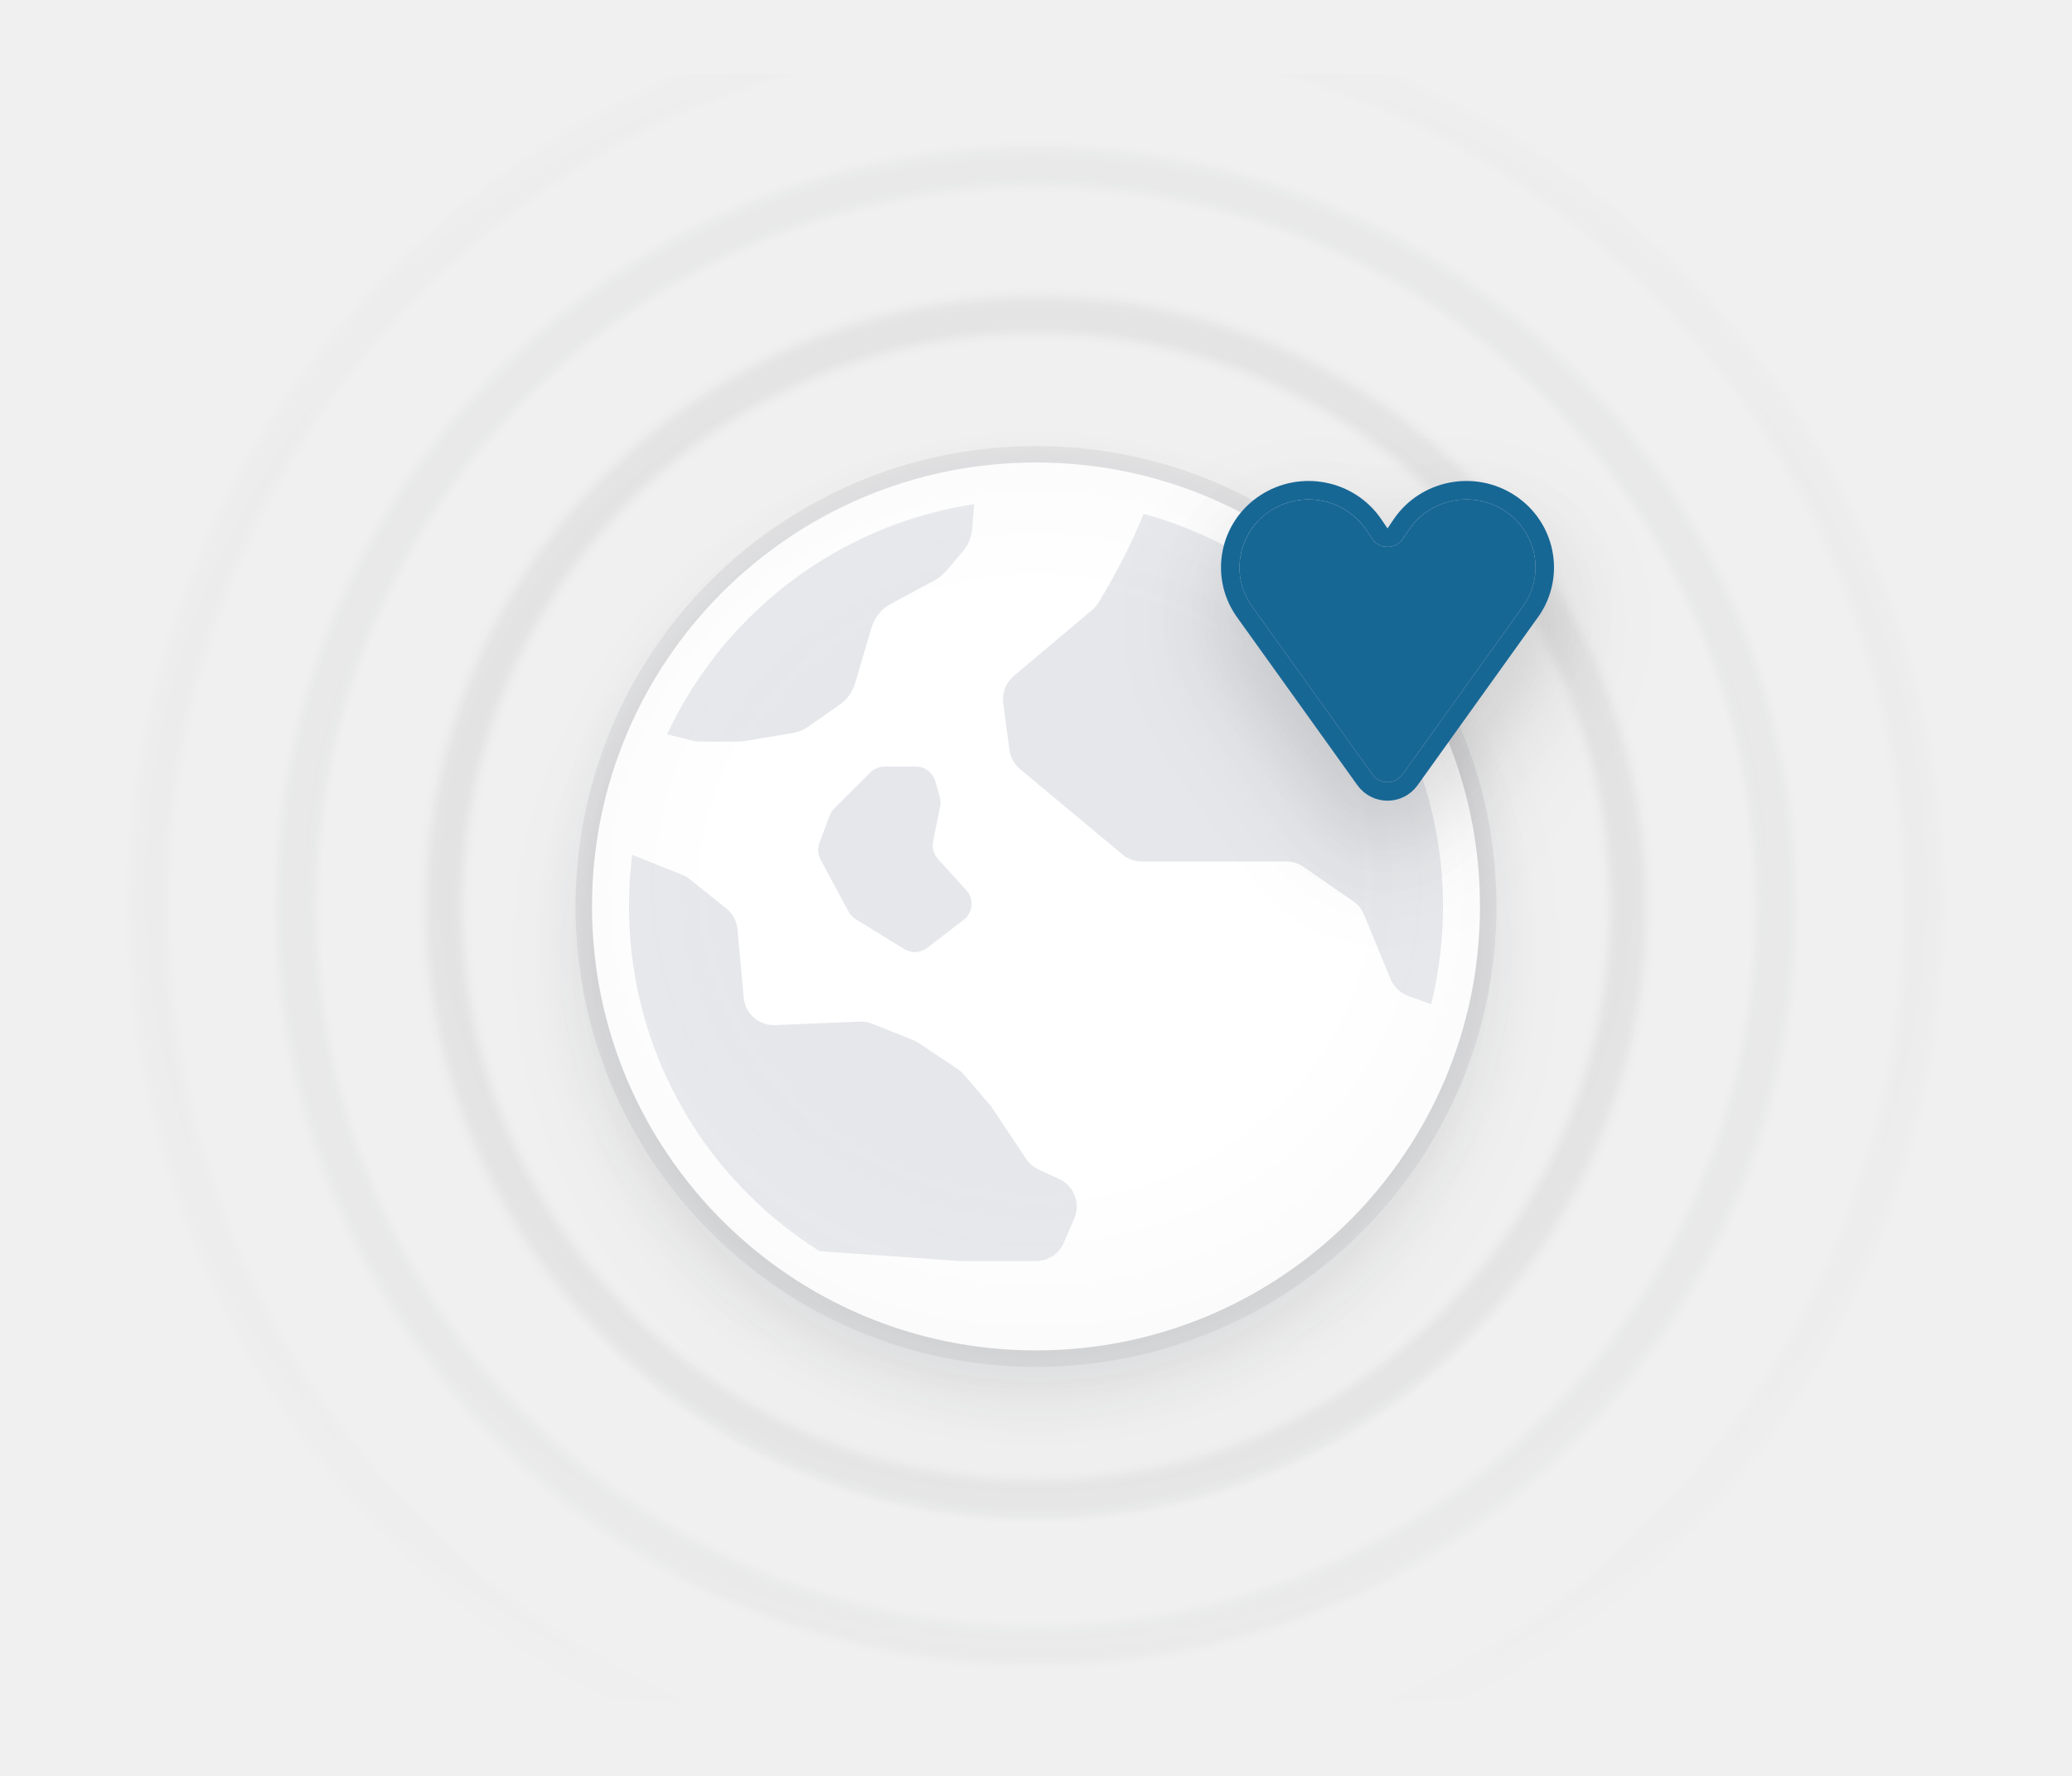
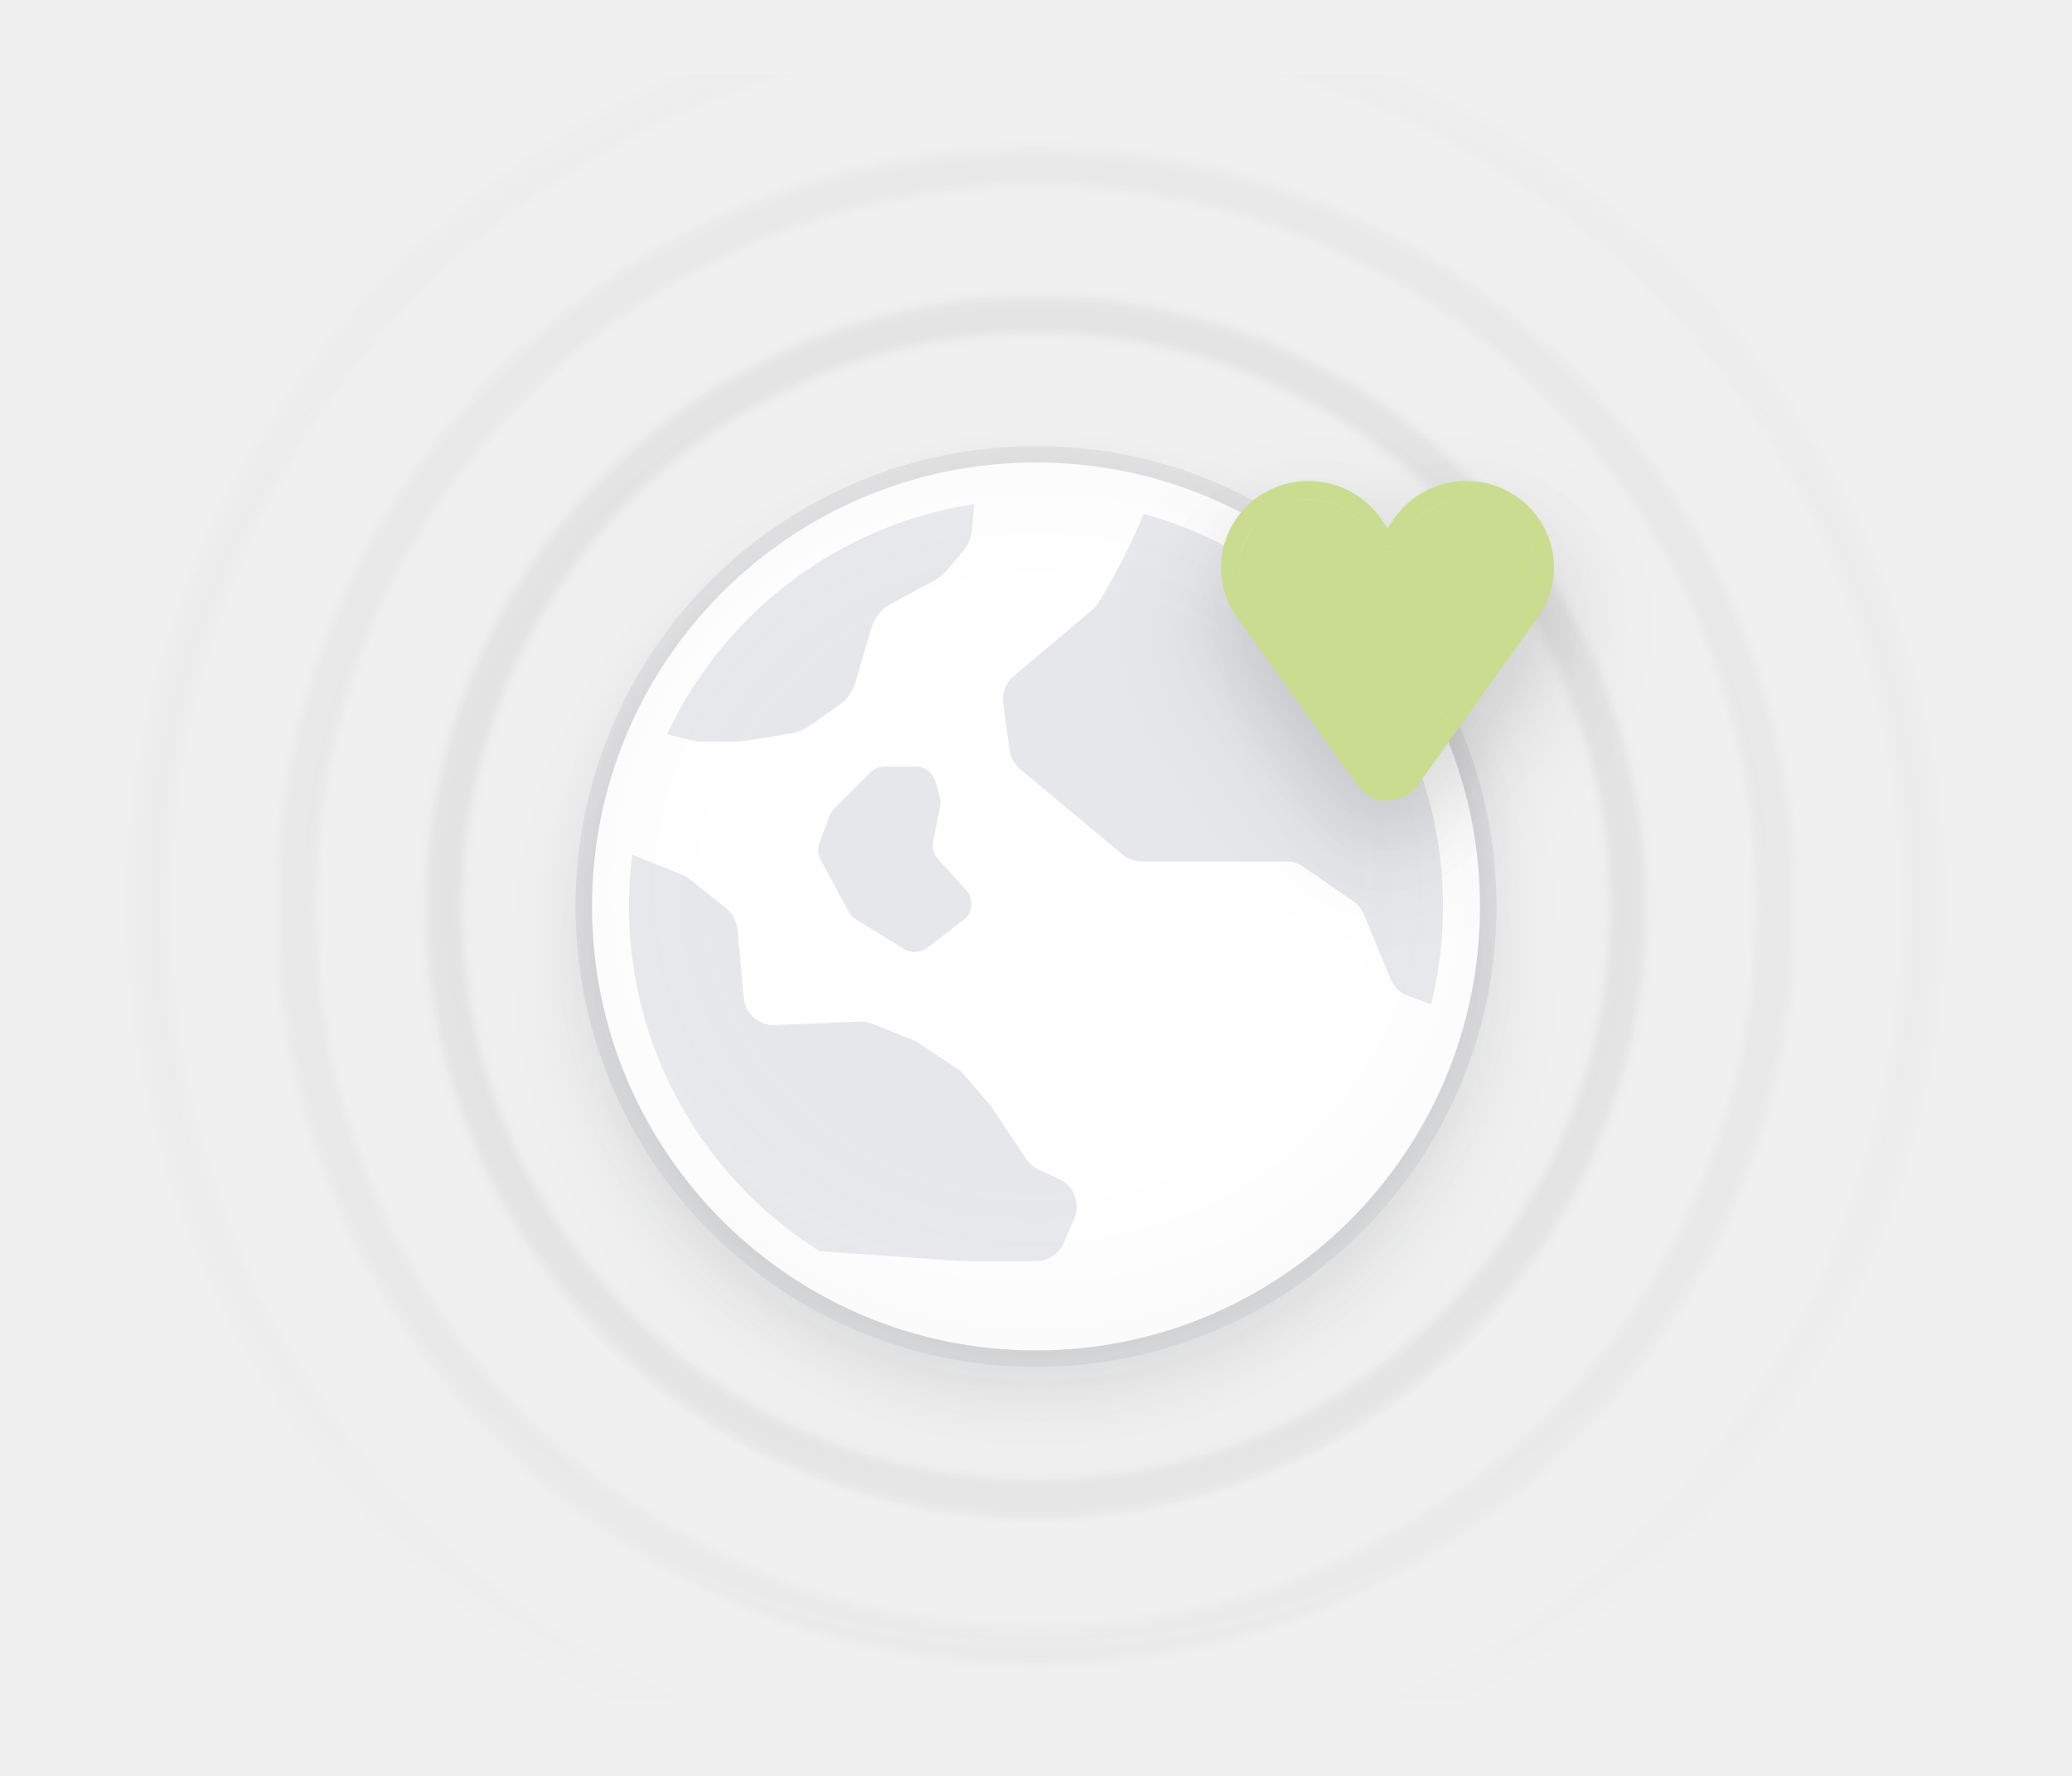
<svg xmlns="http://www.w3.org/2000/svg" width="112" height="96" viewBox="0 0 112 96" fill="none">
  <mask id="mask0" mask-type="alpha" maskUnits="userSpaceOnUse" x="4" y="4" width="104" height="88">
    <rect x="4" y="4" width="104" height="88" fill="url(#paint0_radial)" />
  </mask>
  <g mask="url(#mask0)">
    <g opacity="0.1" filter="url(#filter0_f)">
      <circle cx="56" cy="49" r="40" stroke="#111827" stroke-width="2" />
    </g>
    <g opacity="0.1" filter="url(#filter1_f)">
      <circle cx="56" cy="49" r="48" stroke="#111827" stroke-width="2" />
    </g>
    <g opacity="0.1" filter="url(#filter2_f)">
      <circle cx="56" cy="49" r="32" stroke="#111827" stroke-width="2" />
    </g>
    <g opacity="0.1" filter="url(#filter3_f)">
      <circle cx="56" cy="49" r="16" stroke="#111827" stroke-width="2" />
    </g>
    <g filter="url(#filter4_dd)">
      <circle cx="56" cy="49" r="24" fill="white" />
      <circle cx="56" cy="49" r="24.444" stroke="#121826" stroke-opacity="0.08" stroke-width="0.889" />
    </g>
    <mask id="mask1" mask-type="alpha" maskUnits="userSpaceOnUse" x="34" y="27" width="44" height="44">
      <circle cx="56" cy="49" r="22" fill="white" />
    </mask>
    <g mask="url(#mask1)">
      <path d="M45.097 43.703L47.041 41.76C47.245 41.555 47.523 41.44 47.812 41.44H49.507C49.994 41.44 50.422 41.763 50.556 42.231L50.797 43.076C50.845 43.243 50.852 43.419 50.818 43.589L50.438 45.49C50.37 45.83 50.468 46.181 50.701 46.438L52.233 48.124C52.662 48.596 52.597 49.333 52.091 49.722L50.116 51.241C49.757 51.517 49.265 51.543 48.88 51.306L46.26 49.694C46.096 49.593 45.962 49.451 45.871 49.282L44.355 46.466C44.206 46.189 44.184 45.861 44.294 45.566L44.847 44.091C44.902 43.945 44.987 43.813 45.097 43.703Z" fill="#E5E7EB" />
      <path d="M32.55 45.875L30.238 46.409C29.793 46.512 29.411 46.795 29.185 47.192L27.737 49.725C27.509 50.123 27.46 50.599 27.598 51.036C28.355 53.433 29.54 57.322 29.54 57.91C29.54 58.459 30.058 61.119 30.435 62.958C30.549 63.513 30.944 63.967 31.477 64.16L40.125 67.283C40.268 67.334 40.416 67.365 40.567 67.376L51.95 68.17H56.001C56.656 68.17 57.247 67.78 57.505 67.178L58.069 65.862C58.42 65.044 58.052 64.096 57.242 63.727L56.155 63.233C55.877 63.107 55.64 62.905 55.471 62.651L53.57 59.8L52.097 58.081C51.999 57.968 51.887 57.868 51.762 57.785L49.662 56.385C49.567 56.322 49.467 56.269 49.362 56.227L47.145 55.34C46.931 55.254 46.7 55.215 46.47 55.225L41.897 55.415C41.025 55.452 40.278 54.797 40.199 53.928L39.863 50.234C39.823 49.791 39.603 49.383 39.256 49.105L37.289 47.532C37.164 47.431 37.024 47.35 36.875 47.29L33.526 45.95C33.216 45.827 32.876 45.8 32.55 45.875Z" fill="#E5E7EB" />
      <path d="M59.374 32.584C60.379 30.952 61.845 28.174 62.531 25.734C62.907 24.394 64.726 23.055 66.019 23.569L82.046 29.936C82.317 30.043 82.555 30.221 82.734 30.452L87.656 36.781C87.956 37.166 88.068 37.666 87.961 38.143L84.755 52.448C84.668 52.836 84.443 53.179 84.121 53.413L82.205 54.806C81.85 55.065 81.406 55.169 80.973 55.097L78.559 54.695C78.46 54.678 78.363 54.653 78.269 54.618L76.119 53.837C75.686 53.68 75.34 53.348 75.165 52.922L73.734 49.447C73.614 49.155 73.412 48.904 73.153 48.725L70.46 46.861C70.187 46.672 69.862 46.57 69.529 46.57H61.723C61.34 46.57 60.969 46.436 60.675 46.191L55.14 41.578C54.825 41.316 54.62 40.944 54.566 40.538L54.229 38.01C54.155 37.456 54.369 36.902 54.797 36.542L59.045 32.964C59.174 32.855 59.286 32.728 59.374 32.584Z" fill="#E5E7EB" />
      <path d="M52.581 25.584L52.099 24.33C51.705 23.306 50.612 22.734 49.547 22.993L41.742 24.892C41.529 24.944 41.324 25.028 41.136 25.141L35.548 28.493C34.992 28.827 34.613 29.391 34.514 30.032L33.657 35.606C33.613 35.892 33.626 36.185 33.697 36.467L34.083 38.01C34.278 38.792 34.888 39.402 35.67 39.597L37.38 40.025C37.553 40.068 37.73 40.09 37.909 40.09H39.889C40.01 40.09 40.13 40.08 40.248 40.06L42.822 39.631C43.144 39.578 43.448 39.453 43.715 39.267L45.384 38.098C45.789 37.815 46.086 37.401 46.226 36.927L47.103 33.944C47.268 33.385 47.649 32.915 48.162 32.638L50.512 31.373C50.749 31.245 50.96 31.076 51.135 30.872L52.031 29.826C52.329 29.477 52.511 29.044 52.549 28.587L52.719 26.548C52.746 26.22 52.699 25.891 52.581 25.584Z" fill="#E5E7EB" />
    </g>
  </g>
  <g filter="url(#filter5_dd)">
-     <path fill-rule="evenodd" clip-rule="evenodd" d="M68.663 27.617C70.378 26.492 72.696 26.948 73.84 28.636L74.172 29.126C74.569 29.711 75.431 29.711 75.828 29.126L76.16 28.636C77.304 26.948 79.622 26.492 81.337 27.617C83.053 28.742 83.516 31.022 82.373 32.709L75.813 41.865C75.414 42.422 74.586 42.422 74.187 41.865L67.627 32.709C66.484 31.022 66.947 28.742 68.663 27.617Z" fill="#176795" />
-     <path d="M82.779 33.001L82.779 33.001L82.787 32.99C84.088 31.069 83.558 28.475 81.611 27.199C79.67 25.926 77.045 26.439 75.746 28.355L75.414 28.846C75.216 29.138 74.784 29.138 74.586 28.846L74.254 28.355C72.955 26.439 70.33 25.926 68.389 27.199C66.442 28.475 65.912 31.069 67.213 32.99L67.213 32.99L67.221 33.001L73.781 42.157C74.379 42.992 75.621 42.992 76.219 42.157L82.779 33.001Z" stroke="#176795" />
+     <path fill-rule="evenodd" clip-rule="evenodd" d="M68.663 27.617C70.378 26.492 72.696 26.948 73.84 28.636L74.172 29.126C74.569 29.711 75.431 29.711 75.828 29.126L76.16 28.636C77.304 26.948 79.622 26.492 81.337 27.617C83.053 28.742 83.516 31.022 82.373 32.709L75.813 41.865C75.414 42.422 74.586 42.422 74.187 41.865L67.627 32.709C66.484 31.022 66.947 28.742 68.663 27.617Z" fill="#c9dc90" />
+     <path d="M82.779 33.001L82.779 33.001L82.787 32.99C84.088 31.069 83.558 28.475 81.611 27.199C79.67 25.926 77.045 26.439 75.746 28.355L75.414 28.846C75.216 29.138 74.784 29.138 74.586 28.846L74.254 28.355C72.955 26.439 70.33 25.926 68.389 27.199C66.442 28.475 65.912 31.069 67.213 32.99L67.213 32.99L67.221 33.001L73.781 42.157C74.379 42.992 75.621 42.992 76.219 42.157L82.779 33.001Z" stroke="#c9dc90" />
  </g>
  <defs>
    <filter id="filter0_f" x="14.5" y="7.5" width="83" height="83" filterUnits="userSpaceOnUse" color-interpolation-filters="sRGB">
      <feFlood flood-opacity="0" result="BackgroundImageFix" />
      <feBlend mode="normal" in="SourceGraphic" in2="BackgroundImageFix" result="shape" />
      <feGaussianBlur stdDeviation="0.25" result="effect1_foregroundBlur" />
    </filter>
    <filter id="filter1_f" x="6.5" y="-0.5" width="99" height="99" filterUnits="userSpaceOnUse" color-interpolation-filters="sRGB">
      <feFlood flood-opacity="0" result="BackgroundImageFix" />
      <feBlend mode="normal" in="SourceGraphic" in2="BackgroundImageFix" result="shape" />
      <feGaussianBlur stdDeviation="0.25" result="effect1_foregroundBlur" />
    </filter>
    <filter id="filter2_f" x="22.5" y="15.5" width="67" height="67" filterUnits="userSpaceOnUse" color-interpolation-filters="sRGB">
      <feFlood flood-opacity="0" result="BackgroundImageFix" />
      <feBlend mode="normal" in="SourceGraphic" in2="BackgroundImageFix" result="shape" />
      <feGaussianBlur stdDeviation="0.25" result="effect1_foregroundBlur" />
    </filter>
    <filter id="filter3_f" x="38.5" y="31.5" width="35" height="35" filterUnits="userSpaceOnUse" color-interpolation-filters="sRGB">
      <feFlood flood-opacity="0" result="BackgroundImageFix" />
      <feBlend mode="normal" in="SourceGraphic" in2="BackgroundImageFix" result="shape" />
      <feGaussianBlur stdDeviation="0.25" result="effect1_foregroundBlur" />
    </filter>
    <filter id="filter4_dd" x="26.667" y="22.333" width="58.667" height="58.667" filterUnits="userSpaceOnUse" color-interpolation-filters="sRGB">
      <feFlood flood-opacity="0" result="BackgroundImageFix" />
      <feColorMatrix in="SourceAlpha" type="matrix" values="0 0 0 0 0 0 0 0 0 0 0 0 0 0 0 0 0 0 127 0" />
      <feOffset dy="2.667" />
      <feGaussianBlur stdDeviation="2.222" />
      <feColorMatrix type="matrix" values="0 0 0 0 0.071 0 0 0 0 0.094 0 0 0 0 0.149 0 0 0 0.04 0" />
      <feBlend mode="normal" in2="BackgroundImageFix" result="effect1_dropShadow" />
      <feColorMatrix in="SourceAlpha" type="matrix" values="0 0 0 0 0 0 0 0 0 0 0 0 0 0 0 0 0 0 127 0" />
      <feOffset dy="1.778" />
      <feGaussianBlur stdDeviation="1.333" />
      <feColorMatrix type="matrix" values="0 0 0 0 0.071 0 0 0 0 0.094 0 0 0 0 0.149 0 0 0 0.08 0" />
      <feBlend mode="normal" in2="effect1_dropShadow" result="effect2_dropShadow" />
      <feBlend mode="normal" in="SourceGraphic" in2="effect2_dropShadow" result="shape" />
    </filter>
    <filter id="filter5_dd" x="60" y="23" width="30.001" height="29.283" filterUnits="userSpaceOnUse" color-interpolation-filters="sRGB">
      <feFlood flood-opacity="0" result="BackgroundImageFix" />
      <feColorMatrix in="SourceAlpha" type="matrix" values="0 0 0 0 0 0 0 0 0 0 0 0 0 0 0 0 0 0 127 0" />
      <feOffset dy="2" />
      <feGaussianBlur stdDeviation="2" />
      <feColorMatrix type="matrix" values="0 0 0 0 0 0 0 0 0 0 0 0 0 0 0 0 0 0 0.06 0" />
      <feBlend mode="normal" in2="BackgroundImageFix" result="effect1_dropShadow" />
      <feColorMatrix in="SourceAlpha" type="matrix" values="0 0 0 0 0 0 0 0 0 0 0 0 0 0 0 0 0 0 127 0" />
      <feOffset dy="3" />
      <feGaussianBlur stdDeviation="3" />
      <feColorMatrix type="matrix" values="0 0 0 0 0 0 0 0 0 0 0 0 0 0 0 0 0 0 0.1 0" />
      <feBlend mode="normal" in2="effect1_dropShadow" result="effect2_dropShadow" />
      <feBlend mode="normal" in="SourceGraphic" in2="effect2_dropShadow" result="shape" />
    </filter>
    <radialGradient id="paint0_radial" cx="0" cy="0" r="1" gradientUnits="userSpaceOnUse" gradientTransform="translate(56 48) rotate(90) scale(69 72.9204)">
      <stop offset="0.232" stop-color="#C4C4C4" />
      <stop offset="0.725" stop-color="#C4C4C4" stop-opacity="0" />
    </radialGradient>
  </defs>
</svg>
